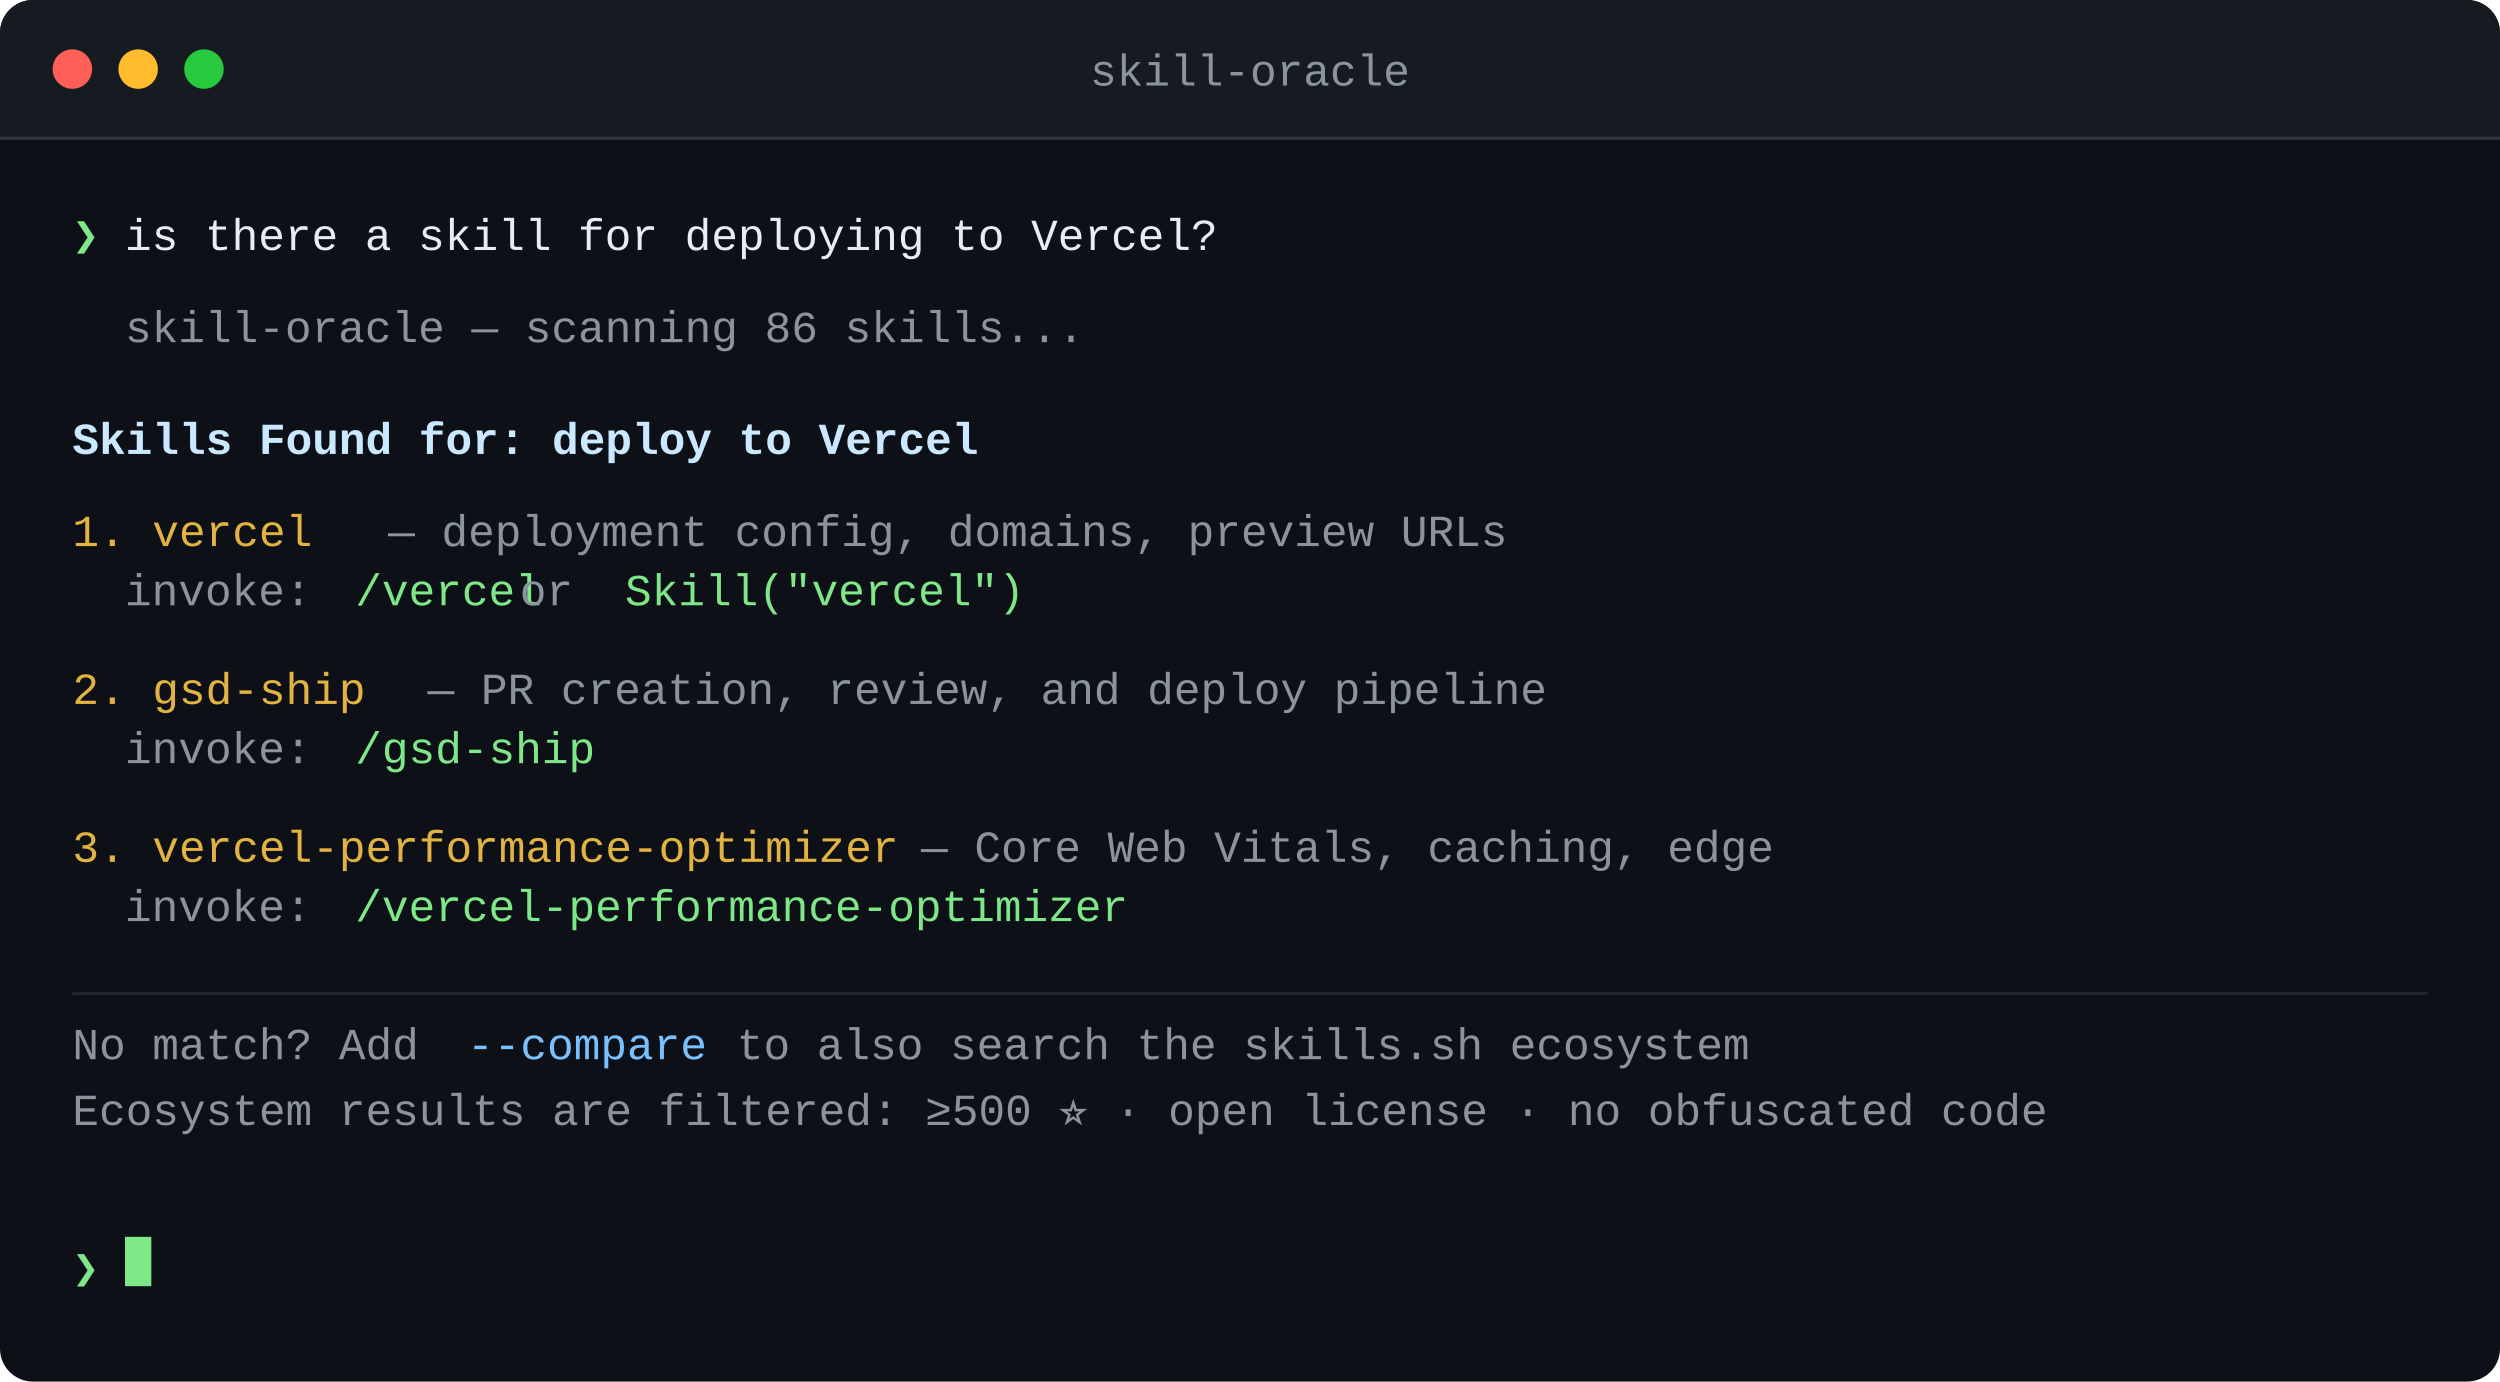
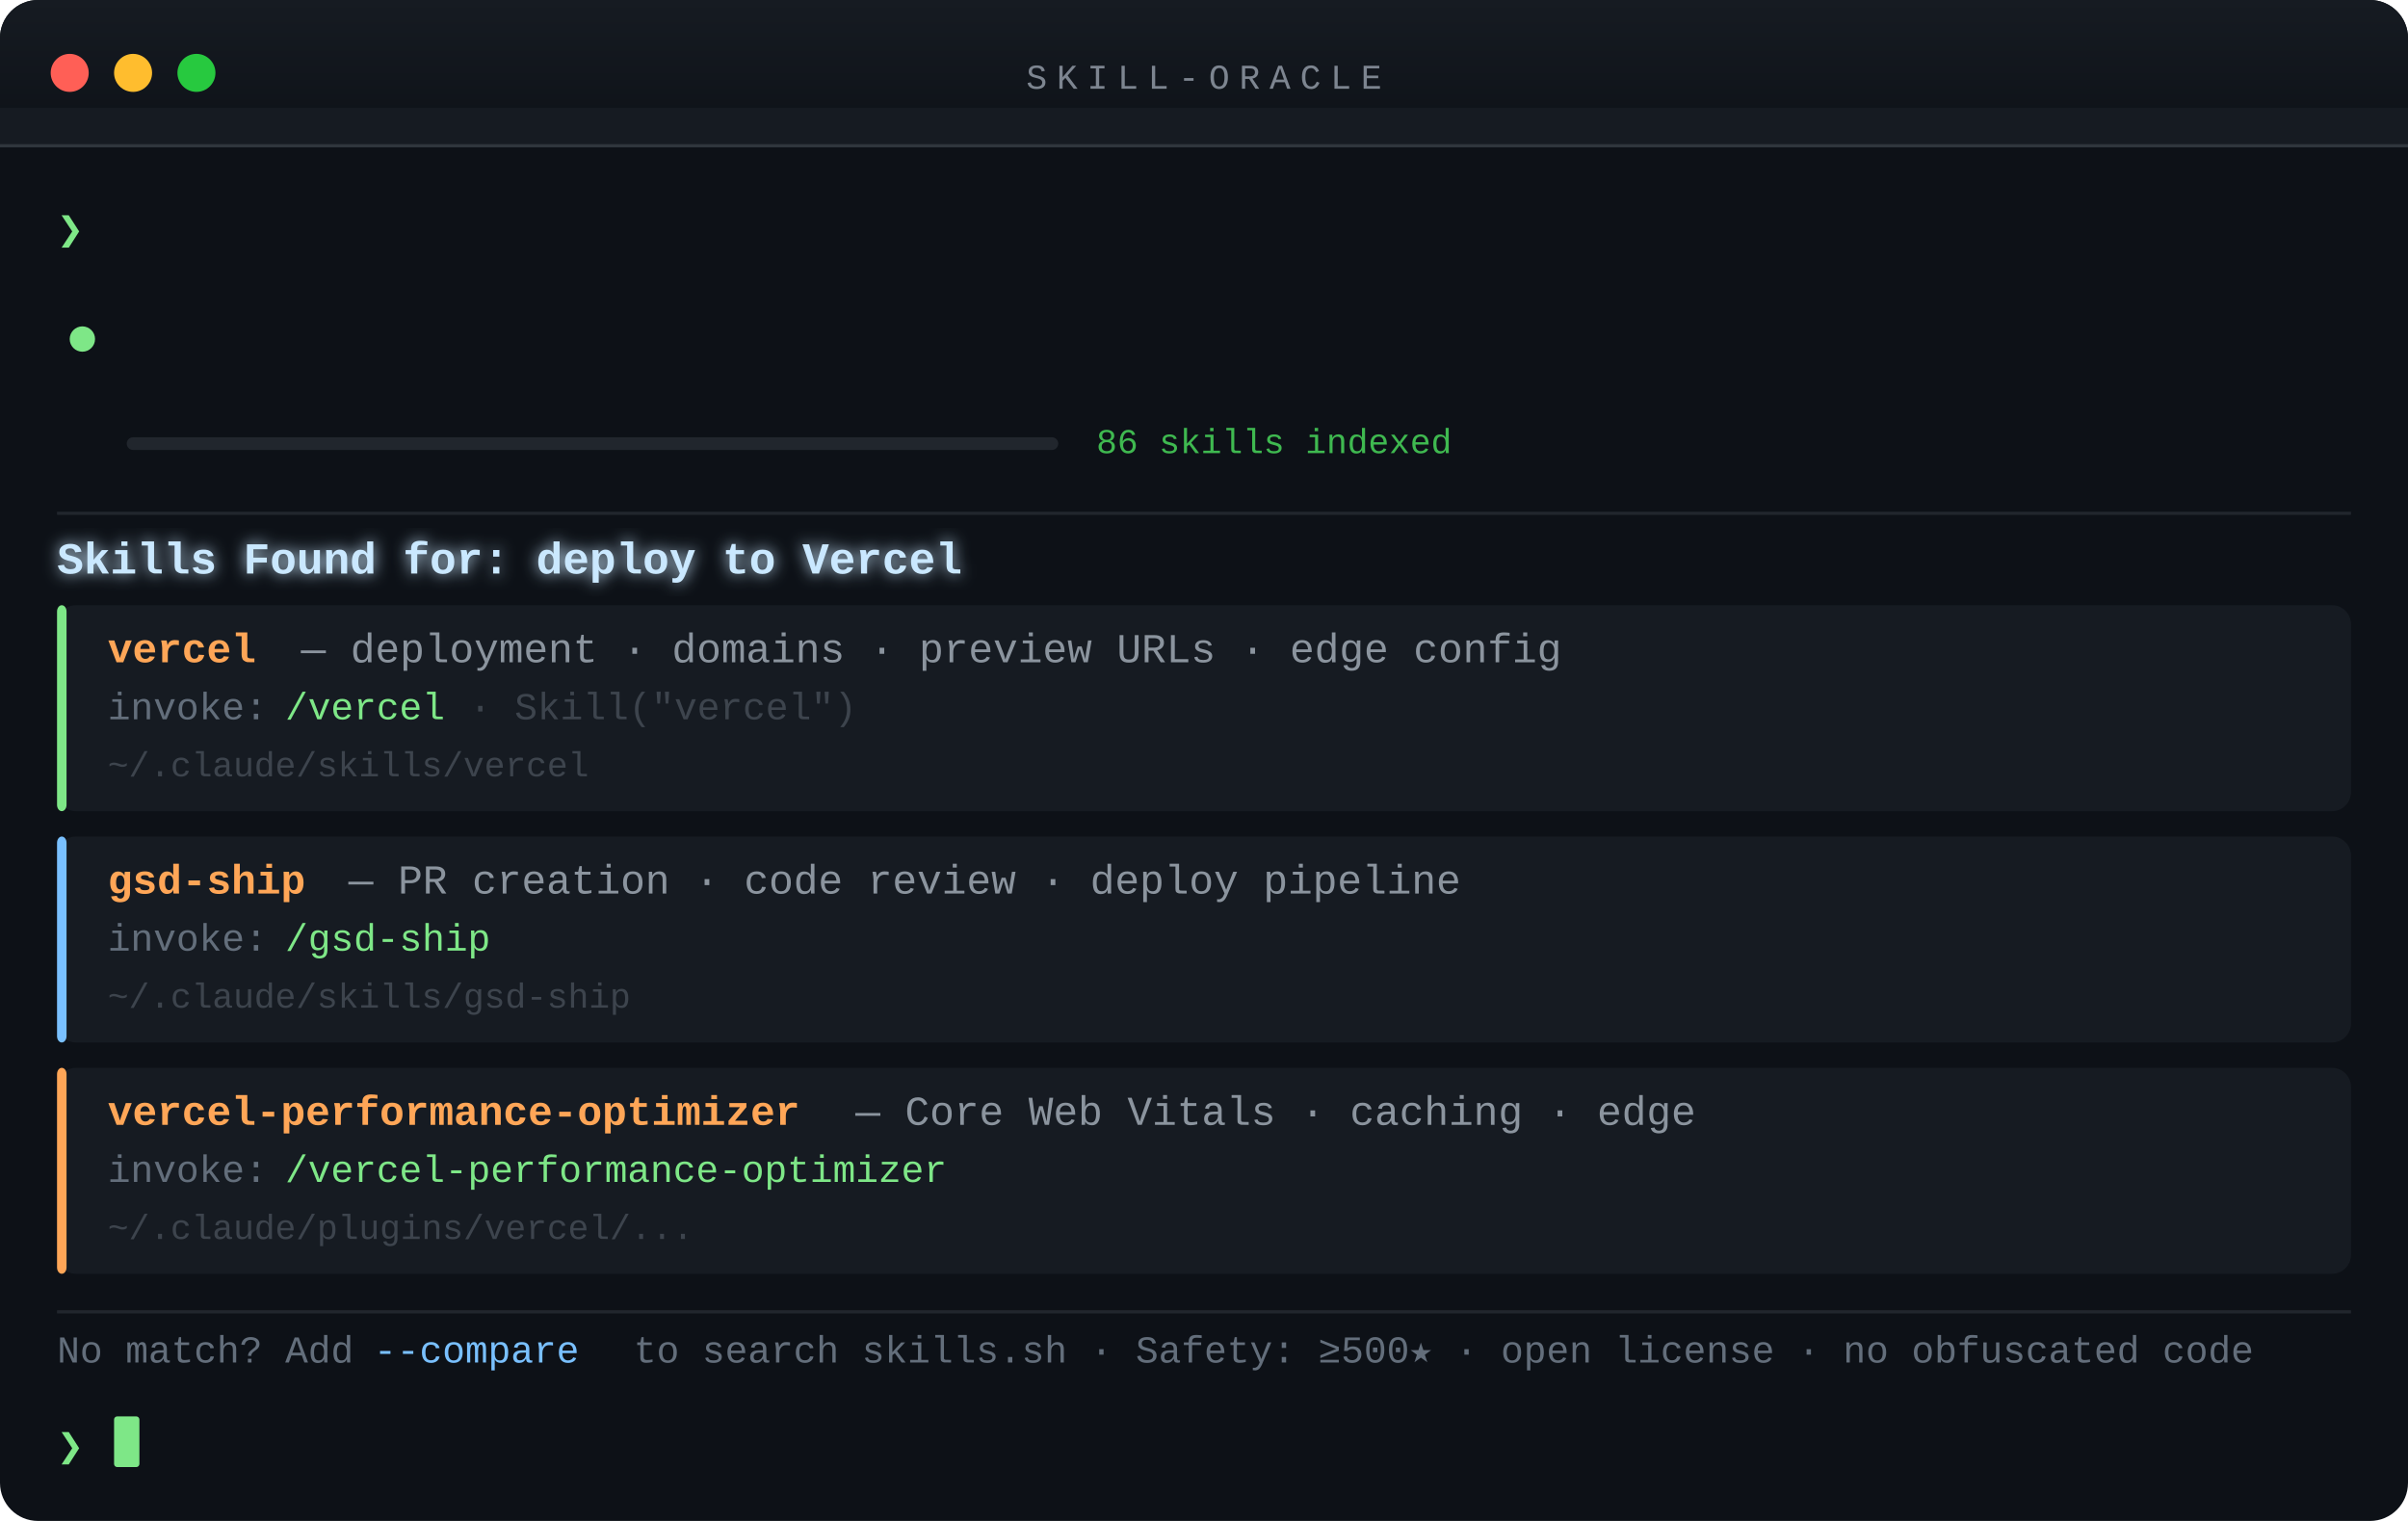
- <svg xmlns="http://www.w3.org/2000/svg" viewBox="0 0 760 420" width="760" height="420">
+ <svg xmlns="http://www.w3.org/2000/svg" viewBox="0 0 760 480" width="760" height="480">
+   <defs>
+     <filter id="glow" x="-10%" y="-30%" width="120%" height="160%">
+       <feGaussianBlur stdDeviation="2.5" result="blur" />
+       <feMerge>
+         <feMergeNode in="blur" />
+         <feMergeNode in="SourceGraphic" />
+       </feMerge>
+     </filter>
+     <linearGradient id="bg-grad" x1="0" y1="0" x2="0" y2="1">
+       <stop offset="0%" stop-color="#161b22" />
+       <stop offset="100%" stop-color="#0d1117" />
+     </linearGradient>
+   </defs>
  <style>
-   .term { font-family: 'Courier New', Courier, monospace; font-size: 13.5px; }
-   .prompt { fill: #7ee787; }
-   .cmd    { fill: #e6edf3; }
-   .dim    { fill: #8b949e; }
-   .accent { fill: #79c0ff; }
-   .green  { fill: #7ee787; }
-   .yellow { fill: #e3b341; }
-   .head   { fill: #cae8ff; font-weight: bold; }
+   .mn { font-family: 'Courier New', Courier, monospace; }

-   .l1  { animation: up .3s  .4s  both; }
-   .l2  { animation: up .3s 1.4s  both; }
-   .l3  { animation: up .3s 2.1s  both; }
-   .l4  { animation: up .3s 2.5s  both; }
-   .l5  { animation: up .3s 2.8s  both; }
-   .l6  { animation: up .3s 3.2s  both; }
-   .l7  { animation: up .3s 3.5s  both; }
-   .l8  { animation: up .3s 3.9s  both; }
-   .l9  { animation: up .3s 4.2s  both; }
-   .l10 { animation: up .3s 4.7s  both; }
-   .l11 { animation: up .3s 5.0s  both; }
+   /* fade-up */
+   .u0  { animation: u .3s  .2s both; }
+   .u1  { animation: u .3s 3.3s both; }
+   .u2  { animation: u .3s 3.7s both; }
+   .u3  { animation: u .3s 3.9s both; }
+   .u4  { animation: u .3s 4.3s both; }
+   .u5  { animation: u .3s 4.5s both; }
+   .u6  { animation: u .3s 4.9s both; }
+   .u7  { animation: u .3s 5.1s both; }
+   .u8  { animation: u .3s 5.5s both; }
+   .u9  { animation: u .3s 5.8s both; }
+   .u10 { animation: u .3s 6.3s both; }
+   @keyframes u { from{opacity:0;transform:translateY(7px)} to{opacity:1;transform:translateY(0)} }

-   @keyframes up {
-     from { opacity:0; transform:translateY(6px); }
-     to   { opacity:1; transform:translateY(0);   }
-   }
-   .cur { animation: blink 1s 5s infinite; }
-   @keyframes blink { 0%,100%{opacity:1} 50%{opacity:0} }
+   /* scan section */
+   .scan { animation: u .3s 2.4s both; }
+ 
+   /* progress bar */
+   .pbar { animation: pbar 1.1s 2.6s ease-out both; }
+   @keyframes pbar { from{width:0} to{width:294px} }
+ 
+   /* skill name flicker during scan */
+   .flick { animation: flick 0.13s 2.6s 16 alternate ease-in-out both; opacity:0; }
+   @keyframes flick { from{opacity:0} to{opacity:0.45} }
+ 
+   /* pulse dot */
+   .pdot { animation: pdot .7s 2.6s 5; }
+   @keyframes pdot { 0%{opacity:1} 50%{opacity:.15} 100%{opacity:1} }
+ 
+   /* cursor */
+   .cur { animation: cur 1s 7.2s infinite; }
+   @keyframes cur { 0%,100%{opacity:1} 50%{opacity:0} }
+ 
+   /* prompt 3 */
+   .p3 { animation: u .3s 7.0s both; }
</style>
-   <rect width="760" height="420" fill="#0d1117" rx="10" />
-   <rect width="760" height="42" fill="#161b22" rx="10" />
-   <rect y="28" width="760" height="14" fill="#161b22" />
-   <line x1="0" y1="42" x2="760" y2="42" stroke="#30363d" stroke-width="1" />
-   <circle cx="22" cy="21" r="6" fill="#ff5f56" />
-   <circle cx="42" cy="21" r="6" fill="#ffbd2e" />
-   <circle cx="62" cy="21" r="6" fill="#27c93f" />
-   <text x="380" y="26" class="term dim" font-size="12" text-anchor="middle">skill-oracle</text>
-   <g class="l1">
-     <text x="22" y="76" class="term prompt">❯</text>
-     <text x="38" y="76" class="term cmd">is there a skill for deploying to Vercel?</text>
+   <rect width="760" height="480" fill="#0d1117" rx="12" />
+   <rect width="760" height="46" fill="url(#bg-grad)" rx="12" />
+   <rect y="34" width="760" height="12" fill="#161b22" />
+   <line x1="0" y1="46" x2="760" y2="46" stroke="#30363d" stroke-width="1" />
+   <circle cx="22" cy="23" r="6" fill="#ff5f56" />
+   <circle cx="42" cy="23" r="6" fill="#ffbd2e" />
+   <circle cx="62" cy="23" r="6" fill="#27c93f" />
+   <text x="380" y="28" class="mn" fill="#7d8590" font-size="11" text-anchor="middle" letter-spacing="3">SKILL-ORACLE</text>
+   <g class="u0">
+     <text x="18" y="77" class="mn" fill="#7ee787" font-size="14">❯</text>
  </g>
-   <g class="l2">
-     <text x="38" y="104" class="term dim">skill-oracle — scanning 86 skills...</text>
+   <text x="36" y="77" class="mn" fill="#e6edf3" font-size="14">is there a skill for deploying to Vercel?</text>
+   <rect x="36" y="60" width="760" height="23" fill="#0d1117">
+     <animate attributeName="x" from="36" to="800" dur="2s" begin="0.5s" fill="freeze" />
+   </rect>
+   <g class="scan">
+     <circle cx="26" cy="107" r="4" fill="#7ee787" class="pdot" />
+     <text x="40" y="111" class="mn" fill="#8b949e" font-size="13">skill-oracle  ·  scanning 86 skills...</text>
+     <rect x="40" y="96" width="760" height="20" fill="#0d1117">
+       <animate attributeName="x" from="40" to="800" dur="0.7s" begin="2.6s" fill="freeze" />
+     </rect>
+     <text x="40" y="129" class="mn flick" fill="#3d444d" font-size="11">vercel · gsd-ship · brainstorming · tdd-guide · impeccable · systematic-debugging · react-specialist · gsd-debug</text>
+     <rect x="40" y="138" width="294" height="4" fill="#21262d" rx="2" />
+     <rect x="40" y="138" height="4" fill="#238636" rx="2" class="pbar" />
+     <text x="346" y="143" class="mn" fill="#3fb950" font-size="11">86 skills indexed</text>
  </g>
-   <g class="l3">
-     <text x="22" y="138" class="term head">Skills Found for: deploy to Vercel</text>
+   <g class="u1">
+     <line x1="18" y1="162" x2="742" y2="162" stroke="#21262d" stroke-width="1" />
  </g>
-   <g class="l4">
-     <text x="22" y="166" class="term yellow">  1. vercel</text>
-     <text x="118" y="166" class="term dim">  — deployment config, domains, preview URLs</text>
+   <g class="u1">
+     <text x="18" y="181" class="mn" fill="#cae8ff" font-size="14" font-weight="bold" filter="url(#glow)">Skills Found for: deploy to Vercel</text>
  </g>
-   <g class="l5">
-     <text x="38" y="184" class="term dim">     invoke: </text>
-     <text x="108" y="184" class="term green">/vercel</text>
-     <text x="158" y="184" class="term dim">  or  </text>
-     <text x="190" y="184" class="term green">Skill("vercel")</text>
+   <g class="u2">
+     <rect x="18" y="191" width="724" height="65" fill="#161b22" rx="6" />
+     <rect x="18" y="191" width="3" height="65" fill="#7ee787" rx="2" />
  </g>
-   <g class="l6">
-     <text x="22" y="214" class="term yellow">  2. gsd-ship</text>
-     <text x="130" y="214" class="term dim">  — PR creation, review, and deploy pipeline</text>
+   <g class="u3">
+     <text x="34" y="209" class="mn" fill="#ffa657" font-size="13" font-weight="bold">vercel</text>
+     <text x="95" y="209" class="mn" fill="#8b949e" font-size="13">  —  deployment · domains · preview URLs · edge config</text>
+     <text x="34" y="227" class="mn" fill="#636e7b" font-size="12">invoke: </text>
+     <text x="90" y="227" class="mn" fill="#7ee787" font-size="12">/vercel</text>
+     <text x="148" y="227" class="mn" fill="#3d444d" font-size="12">  ·  Skill("vercel")</text>
+     <text x="34" y="245" class="mn" fill="#3d444d" font-size="11">~/.claude/skills/vercel</text>
  </g>
-   <g class="l7">
-     <text x="38" y="232" class="term dim">     invoke: </text>
-     <text x="108" y="232" class="term green">/gsd-ship</text>
+   <g class="u4">
+     <rect x="18" y="264" width="724" height="65" fill="#161b22" rx="6" />
+     <rect x="18" y="264" width="3" height="65" fill="#79c0ff" rx="2" />
  </g>
-   <g class="l8">
-     <text x="22" y="262" class="term yellow">  3. vercel-performance-optimizer</text>
-     <text x="280" y="262" class="term dim">  — Core Web Vitals, caching, edge</text>
+   <g class="u5">
+     <text x="34" y="282" class="mn" fill="#ffa657" font-size="13" font-weight="bold">gsd-ship</text>
+     <text x="110" y="282" class="mn" fill="#8b949e" font-size="13">  —  PR creation · code review · deploy pipeline</text>
+     <text x="34" y="300" class="mn" fill="#636e7b" font-size="12">invoke: </text>
+     <text x="90" y="300" class="mn" fill="#7ee787" font-size="12">/gsd-ship</text>
+     <text x="34" y="318" class="mn" fill="#3d444d" font-size="11">~/.claude/skills/gsd-ship</text>
  </g>
-   <g class="l9">
-     <text x="38" y="280" class="term dim">     invoke: </text>
-     <text x="108" y="280" class="term green">/vercel-performance-optimizer</text>
+   <g class="u6">
+     <rect x="18" y="337" width="724" height="65" fill="#161b22" rx="6" />
+     <rect x="18" y="337" width="3" height="65" fill="#ffa657" rx="2" />
  </g>
-   <g class="l10">
-     <line x1="22" y1="302" x2="738" y2="302" stroke="#21262d" stroke-width="1" />
+   <g class="u7">
+     <text x="34" y="355" class="mn" fill="#ffa657" font-size="13" font-weight="bold">vercel-performance-optimizer</text>
+     <text x="270" y="355" class="mn" fill="#8b949e" font-size="13">  —  Core Web Vitals · caching · edge</text>
+     <text x="34" y="373" class="mn" fill="#636e7b" font-size="12">invoke: </text>
+     <text x="90" y="373" class="mn" fill="#7ee787" font-size="12">/vercel-performance-optimizer</text>
+     <text x="34" y="391" class="mn" fill="#3d444d" font-size="11">~/.claude/plugins/vercel/...</text>
  </g>
-   <g class="l10">
-     <text x="22" y="322" class="term dim">  No match? Add </text>
-     <text x="142" y="322" class="term accent">--compare</text>
-     <text x="224" y="322" class="term dim"> to also search the skills.sh ecosystem</text>
+   <g class="u8">
+     <line x1="18" y1="414" x2="742" y2="414" stroke="#21262d" stroke-width="1" />
  </g>
-   <g class="l11">
-     <text x="22" y="342" class="term dim">  Ecosystem results are filtered: ≥500 ⭐ · open license · no obfuscated code</text>
+   <g class="u9">
+     <text x="18" y="430" class="mn" fill="#636e7b" font-size="12">No match? Add </text>
+     <text x="118" y="430" class="mn" fill="#79c0ff" font-size="12">--compare</text>
+     <text x="200" y="430" class="mn" fill="#636e7b" font-size="12"> to search skills.sh  ·  Safety: ≥500★ · open license · no obfuscated code</text>
  </g>
-   <g class="l11">
-     <text x="22" y="390" class="term prompt">❯</text>
-     <rect x="38" y="376" width="8" height="15" fill="#7ee787" class="cur" />
+   <g class="p3">
+     <text x="18" y="461" class="mn" fill="#7ee787" font-size="14">❯</text>
+     <rect x="36" y="447" width="8" height="16" fill="#7ee787" rx="1" class="cur" />
  </g>
</svg>
